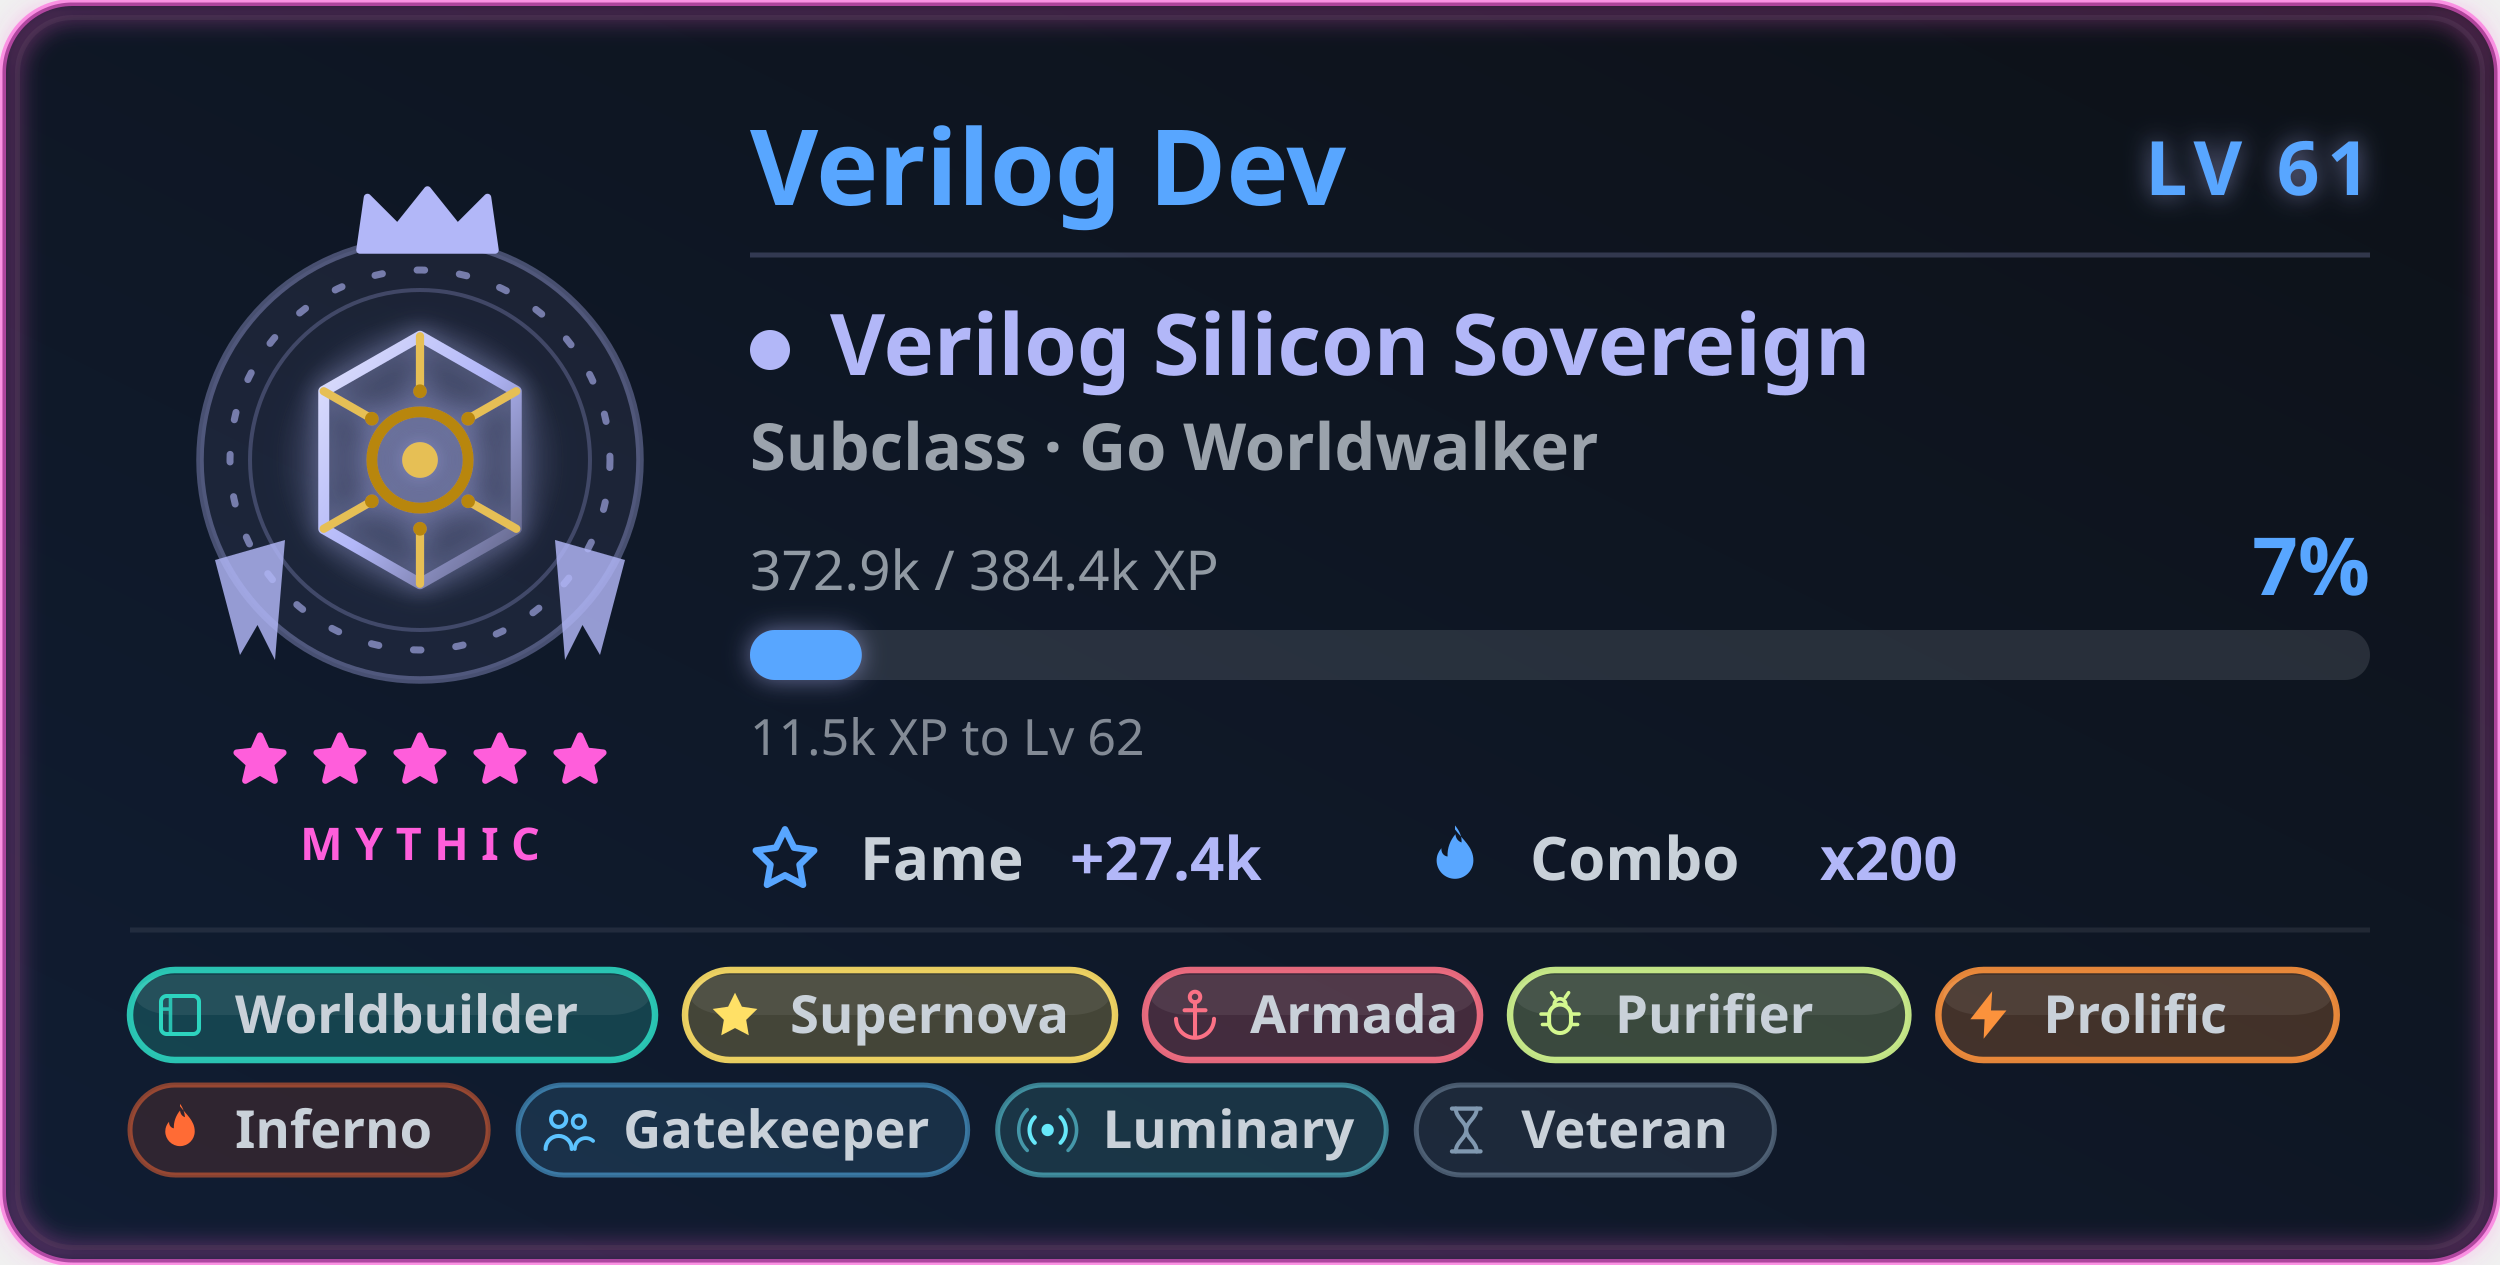
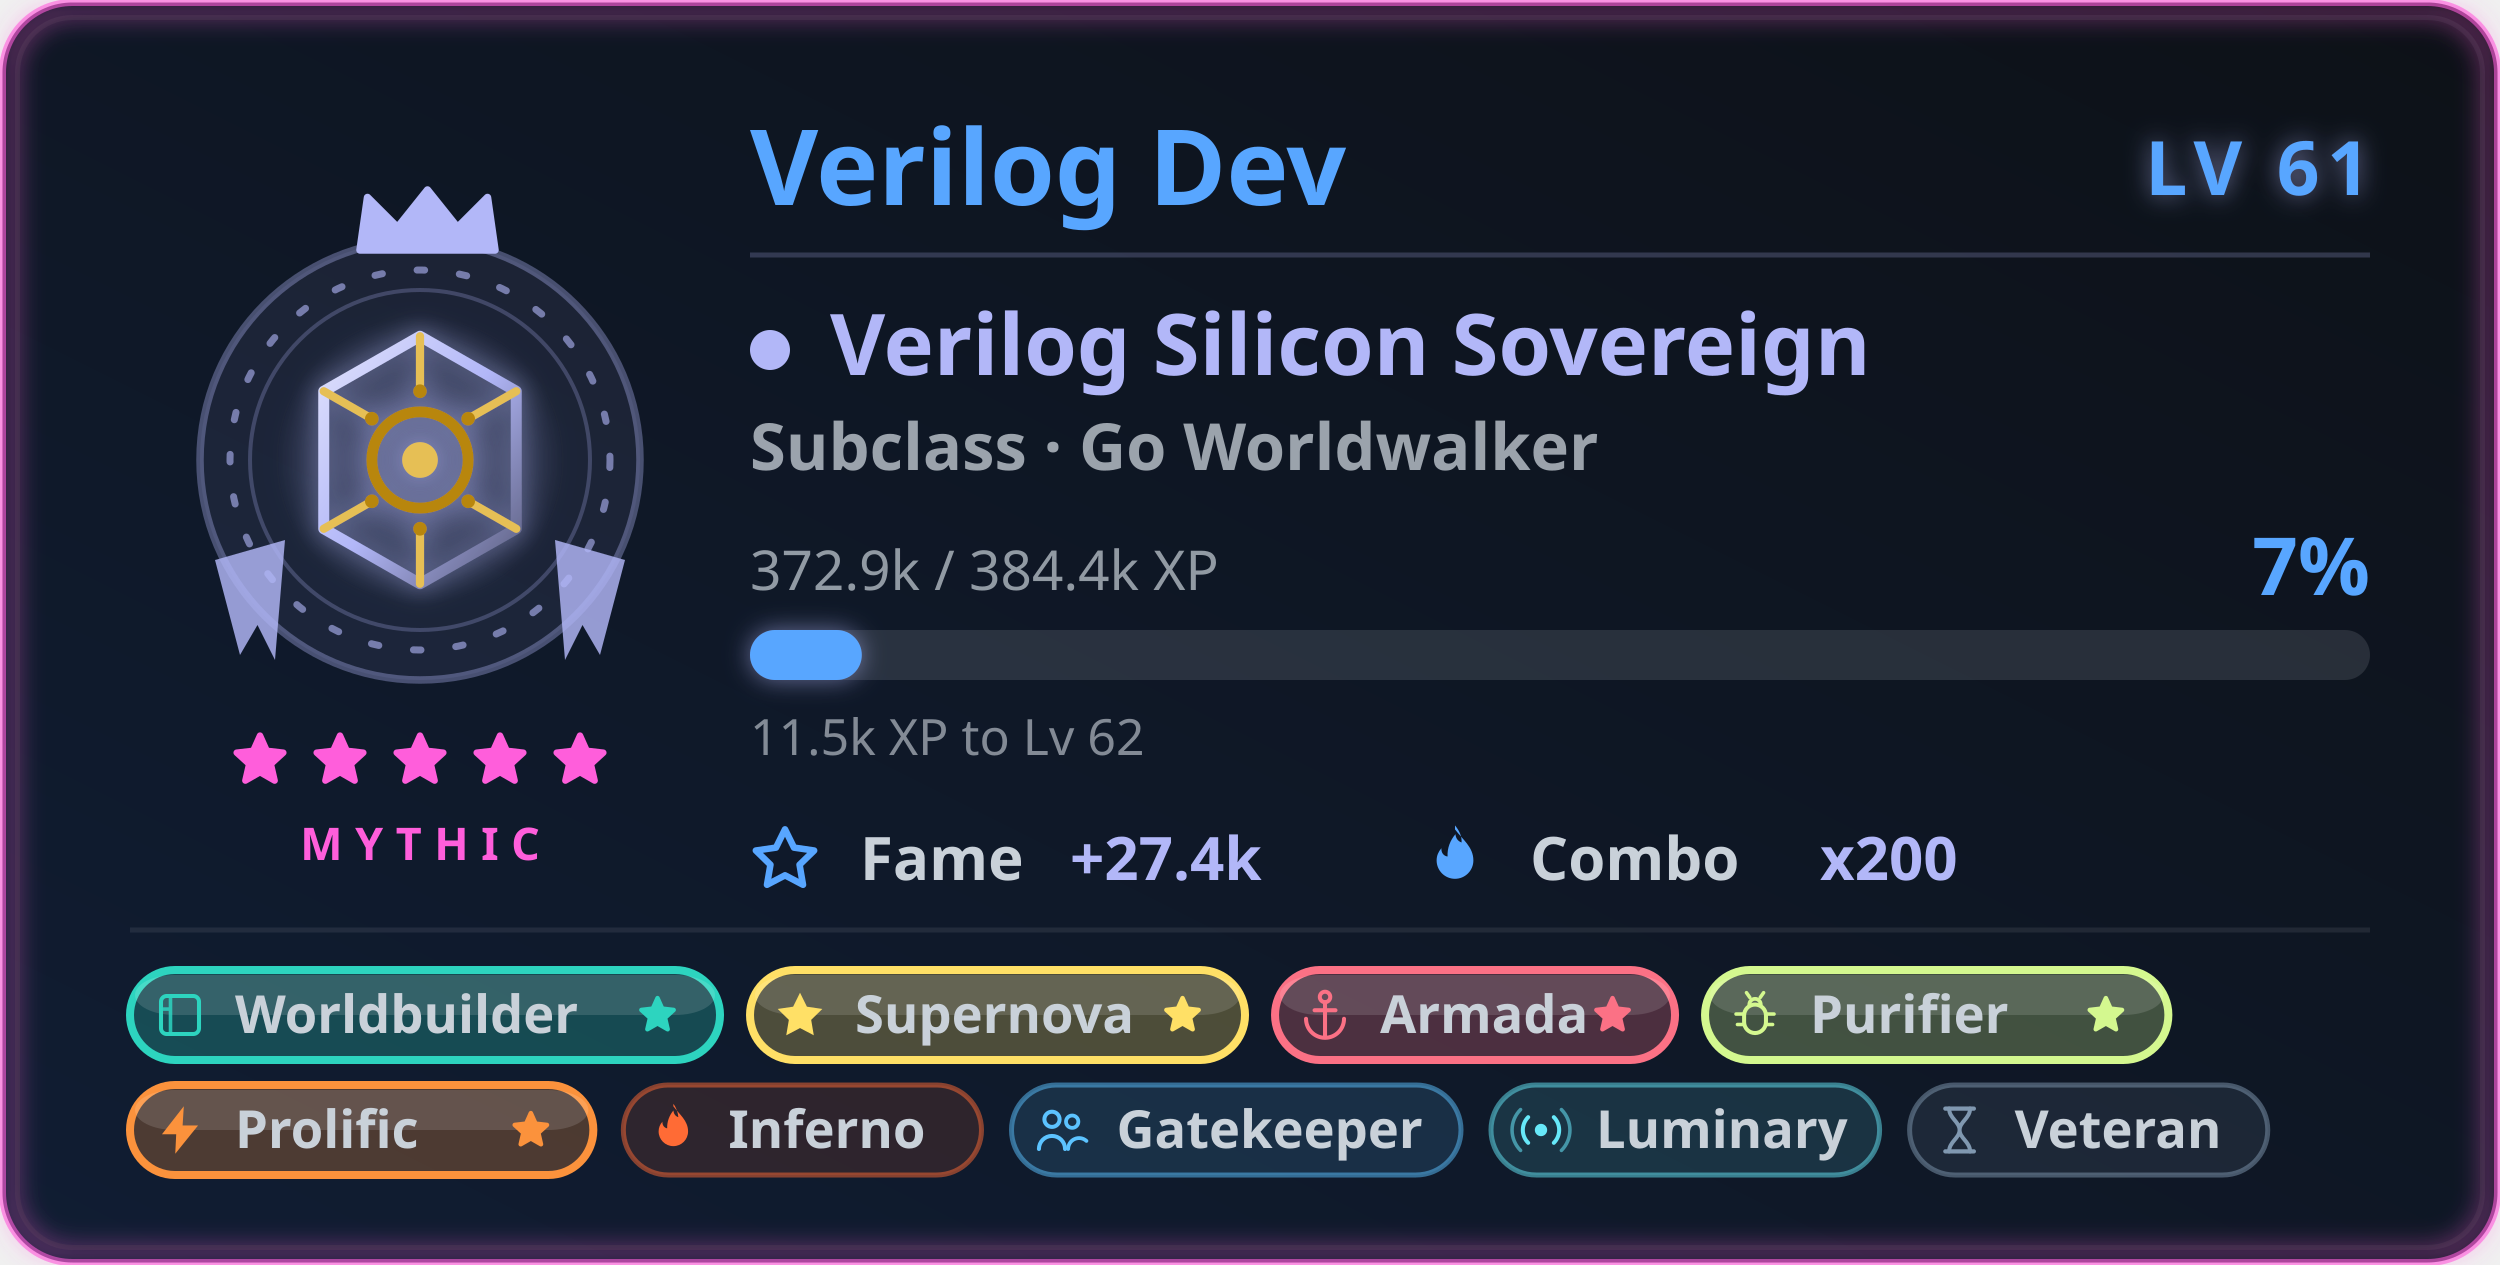
<svg xmlns="http://www.w3.org/2000/svg" width="500" height="253" viewBox="0 0 500 253" role="img" aria-labelledby="card-title-a11y card-desc-a11y">
  <style>
text { font-family: 'Segoe UI', Ubuntu, 'Helvetica Neue', sans-serif; }
.title { font-size: 18px; font-weight: 600; fill: #58a6ff; }
.title-icon { fill: #58a6ff; }
.icon { fill: #58a6ff; }


.gl-name { font-size: 21px; font-weight: 700; fill: #58a6ff; }
.gl-lvl { font-size: 15px; font-weight: 800; letter-spacing: 1.5px; fill: #58a6ff; }
.gl-class { font-size: 17px; font-weight: 700; fill: #b2b7f8; }
.gl-sub { font-size: 13px; font-weight: 600; fill: #c9d1d9; opacity: 0.75; }
.gl-meta { font-size: 11px; fill: #c9d1d9; opacity: 0.7; }
.gl-pct { font-size: 16px; font-weight: 800; fill: #58a6ff; }
.gl-chip-label { font-size: 12px; font-weight: 600; fill: #c9d1d9; }
.gl-chip-value { font-size: 12px; font-weight: 800; fill: #b2b7f8; }
.gl-hint { font-size: 10px; fill: #c9d1d9; opacity: 0.62; }
.gl-badge-label { font-size: 10.5px; font-weight: 600; }
.gl-rarity { font-size: 9px; font-weight: 700; letter-spacing: 2.5px; fill: #ff5edb; }

</style>
  <defs>
    <linearGradient id="card-bg" x1="0" y1="0" x2="1" y2="1" gradientTransform="rotate(90, 0.5, 0.5)">
      <stop offset="0.0%" stop-color="#0d1117" />
      <stop offset="100.0%" stop-color="#101d33" />
    </linearGradient>
    <filter id="card-glow" x="-50%" y="-50%" width="200%" height="200%">
      <feGaussianBlur in="SourceGraphic" stdDeviation="3" result="blur" />
      <feFlood flood-color="#58a6ff" flood-opacity="0.55" result="tint" />
      <feComposite in="tint" in2="blur" operator="in" result="softGlow" />
      <feMerge>
        <feMergeNode in="softGlow" />
        <feMergeNode in="SourceGraphic" />
      </feMerge>
    </filter>
    <filter id="gl-glow" x="-60%" y="-60%" width="220%" height="220%">
      <feGaussianBlur in="SourceGraphic" stdDeviation="2.4" result="b" />
      <feFlood flood-color="#b2b7f8" flood-opacity="0.55" result="t" />
      <feComposite in="t" in2="b" operator="in" result="g" />
      <feMerge>
        <feMergeNode in="g" />
        <feMergeNode in="SourceGraphic" />
      </feMerge>
    </filter>
    <filter id="gl-rarity" x="-20%" y="-20%" width="140%" height="140%">
      <feGaussianBlur stdDeviation="2.4" />
    </filter>
  </defs>
  <rect x="0.5" y="0.5" width="499" height="252" rx="14" fill="url(#card-bg)" stroke="#ff5edb" stroke-width="1.4" stroke-opacity="0.6" />
  <rect x="3.5" y="3.5" width="493" height="246" rx="11" fill="none" stroke="#30363d" stroke-opacity="0.4" />
  <rect x="2" y="2" width="496" height="249" rx="13" fill="none" stroke="#ff5edb" stroke-width="3.5" stroke-opacity="0.4" filter="url(#gl-rarity)" />
  <g class="fade">
    <g class="">
      <g class="flourish">
        <g transform="translate(84,0)">
          <g transform="translate(0,92)" fill="#b2b7f8" opacity="0.82">
            <path d="M27 16 L41 20 L36 39 L32.5 33 L29 40 Z" />
          </g>
        </g>
        <g transform="translate(84,0) scale(-1,1)">
          <g transform="translate(0,92)" fill="#b2b7f8" opacity="0.82">
            <path d="M27 16 L41 20 L36 39 L32.5 33 L29 40 Z" />
          </g>
        </g>
      </g>
      <circle cx="84" cy="92" r="44" fill="#b2b7f8" fill-opacity="0.08" stroke="#b2b7f8" stroke-opacity="0.35" stroke-width="1.5" />
      <g class="">
        <circle cx="84" cy="92" r="38" fill="none" stroke="#b2b7f8" stroke-opacity="0.6" stroke-width="1.4" stroke-dasharray="1.5 7" stroke-linecap="round" />
        <circle cx="84" cy="92" r="34" fill="none" stroke="#b2b7f8" stroke-opacity="0.25" stroke-width="0.8" />
      </g>
      <g class="" filter="url(#gl-glow)">
        <svg class="" x="51" y="59" width="66" height="66" viewBox="0 0 48 48" aria-hidden="true">
          <defs>
            <radialGradient id="vgHalo" cx="0.5" cy="0.5" r="0.5">
              <stop offset="0" stop-color="#b2b7f8" stop-opacity="0.42" />
              <stop offset="1" stop-color="#b2b7f8" stop-opacity="0" />
            </radialGradient>
            <linearGradient id="vgMetal" x1="0" y1="0" x2="1" y2="1">
              <stop offset="0" stop-color="#e0e2fc" />
              <stop offset="0.5" stop-color="#b2b7f8" />
              <stop offset="1" stop-color="#595c7c" />
            </linearGradient>
          </defs>
          <circle cx="24" cy="24" r="21" fill="url(#vgHalo)" />
          <path d="M24 6 L38 14 V34 L24 42 L10 34 V14 Z" fill="none" stroke="url(#vgMetal)" stroke-width="1.6" stroke-linejoin="round" />
          <g stroke="#e6bf55" stroke-width="1.2" stroke-linecap="round">
            <path d="M24 6 V14 M38 14 L31 18 M38 34 L31 30 M24 42 V34 M10 34 L17 30 M10 14 L17 18" />
          </g>
          <circle cx="24" cy="24" r="7" fill="none" stroke="#b8860b" stroke-width="1.6" />
          <circle cx="24" cy="24" r="2.6" fill="#e6bf55" />
          <g fill="#b8860b">
            <circle cx="24" cy="14" r="1" />
            <circle cx="31" cy="18" r="1" />
            <circle cx="31" cy="30" r="1" />
            <circle cx="24" cy="34" r="1" />
            <circle cx="17" cy="30" r="1" />
            <circle cx="17" cy="18" r="1" />
          </g>
        </svg>
      </g>
      <g transform="translate(69, 36.5) scale(1.5)">
        <path d="M2 9 L3 2 L7 6 L11 1 L15 6 L19 2 L20 9 Z" fill="#b2b7f8" stroke="#b2b7f8" stroke-width="1" stroke-linejoin="round" />
      </g>
    </g>
    <g>
      <g class="" transform="translate(45.5, 145.5) scale(0.5416667)" fill="#ff5edb" stroke="#ff5edb" stroke-width="2.4" stroke-linejoin="round" stroke-linecap="round" opacity="1">
        <path d="M12 3 L14.5 8.6 L20.6 9.3 L16 13.5 L17.4 19.6 L12 16.5 L6.6 19.6 L8 13.5 L3.4 9.3 L9.5 8.6 Z" />
      </g>
      <g class="" transform="translate(61.5, 145.5) scale(0.5416667)" fill="#ff5edb" stroke="#ff5edb" stroke-width="2.4" stroke-linejoin="round" stroke-linecap="round" opacity="1">
        <path d="M12 3 L14.5 8.6 L20.6 9.3 L16 13.5 L17.4 19.6 L12 16.5 L6.6 19.6 L8 13.5 L3.4 9.3 L9.5 8.6 Z" />
      </g>
      <g class="" transform="translate(77.5, 145.5) scale(0.5416667)" fill="#ff5edb" stroke="#ff5edb" stroke-width="2.4" stroke-linejoin="round" stroke-linecap="round" opacity="1">
        <path d="M12 3 L14.5 8.6 L20.6 9.3 L16 13.5 L17.4 19.6 L12 16.5 L6.6 19.6 L8 13.5 L3.4 9.3 L9.5 8.6 Z" />
      </g>
      <g class="" transform="translate(93.5, 145.5) scale(0.5416667)" fill="#ff5edb" stroke="#ff5edb" stroke-width="2.4" stroke-linejoin="round" stroke-linecap="round" opacity="1">
        <path d="M12 3 L14.5 8.6 L20.6 9.3 L16 13.5 L17.4 19.6 L12 16.5 L6.6 19.6 L8 13.5 L3.4 9.3 L9.5 8.6 Z" />
      </g>
      <g class="" transform="translate(109.5, 145.5) scale(0.5416667)" fill="#ff5edb" stroke="#ff5edb" stroke-width="2.4" stroke-linejoin="round" stroke-linecap="round" opacity="1">
        <path d="M12 3 L14.5 8.6 L20.6 9.3 L16 13.5 L17.4 19.6 L12 16.5 L6.6 19.6 L8 13.5 L3.4 9.3 L9.5 8.6 Z" />
      </g>
    </g>
    <text class="gl-rarity" x="84" y="172" text-anchor="middle">MYTHIC</text>
  </g>
  <g class="fade" style="animation-delay:.15s">
    <text class="gl-name" x="150" y="41">Verilog Dev</text>
    <text class="gl-lvl glow-pulse" x="474" y="39" text-anchor="end" filter="url(#gl-glow)">LV 61</text>
    <line x1="150" y1="51" x2="474" y2="51" stroke="#b2b7f8" stroke-opacity="0.22" stroke-width="1" />
    <circle cx="154" cy="70" r="4" fill="#b2b7f8" />
    <text class="gl-class" x="166" y="75">Verilog Silicon Sovereign</text>
    <text class="gl-sub" x="150" y="94">Subclass · Go Worldwalker</text>
    <text class="gl-meta" x="150" y="118">372.9k / 384.4k XP</text>
    <text class="gl-pct " x="474" y="119" text-anchor="end">7%</text>
    <rect x="150" y="126" width="324" height="10" rx="5" fill="#c9d1d9" fill-opacity="0.14" />
    <rect class="xp-fill " x="150" y="126" width="22.364" height="10" rx="5" fill="#58a6ff" filter="url(#gl-glow)" />
    <text class="gl-hint" x="150" y="151">11.5k XP to Lv 62</text>
    <g transform="translate(150, 176)">
      <svg class="icon" x="0" y="-11" width="14" height="14" viewBox="0 0 16 16" aria-hidden="true">
        <path fill-rule="evenodd" d="M8 .25a.75.75 0 0 1 .673.418l1.882 3.815 4.21.612a.75.75 0 0 1 .416 1.279l-3.046 2.97.719 4.192a.75.75 0 0 1-1.088.791L8 12.347l-3.766 1.98a.75.75 0 0 1-1.088-.79l.72-4.194L.818 6.374a.75.75 0 0 1 .416-1.28l4.21-.611L7.327.668A.75.75 0 0 1 8 .25zm0 2.445L6.615 5.5a.75.75 0 0 1-.564.41l-3.097.45 2.24 2.184a.75.75 0 0 1 .216.664l-.528 3.084 2.769-1.456a.75.75 0 0 1 .698 0l2.77 1.456-.53-3.084a.75.75 0 0 1 .216-.664l2.24-2.183-3.096-.45a.75.75 0 0 1-.564-.41L8 2.694v.001z" />
      </svg>
      <text class="gl-chip-label" x="22" y="0">Fame</text>
      <text class="gl-chip-value" x="64" y="0">+27.4k</text>
    </g>
    <g transform="translate(284, 176)">
      <svg class="icon" x="0" y="-11" width="14" height="14" viewBox="0 0 16 16" aria-hidden="true">
        <path fill-rule="evenodd" d="M8 1c1.7 2.3 4.2 4 4.2 7.1a4.2 4.2 0 0 1-8.4 0c0-1.1.4-2 1.1-2.8-.1 1 .5 1.8 1.4 1.9-.1-1.9.6-3.7 1.8-5.1.1 1 .6 1.6 1.4 1.9.1-1.4-.5-2.7-1.5-3.9z" />
      </svg>
      <text class="gl-chip-label" x="22" y="0">Combo</text>
      <text class="gl-chip-value" x="80" y="0">x200</text>
    </g>
  </g>
  <g class="fade" style="animation-delay:.2s">
    <line x1="26" y1="186" x2="474" y2="186" stroke="#c9d1d9" stroke-opacity="0.1" stroke-width="1" />
    <g>
-       <rect x="26" y="194" width="105.003" height="18" rx="9" fill="#2dd4bf" fill-opacity="0.22" stroke="#2dd4bf" stroke-opacity="0.9" stroke-width="1.3" />
-       <rect x="27" y="195" width="103.003" height="8" rx="8" fill="#ffffff" fill-opacity="0.07" />
+       <rect x="26" y="194" width="118.003" height="18" rx="9" fill="#2dd4bf" fill-opacity="0.26" stroke="#2dd4bf" stroke-opacity="1" stroke-width="1.6" />
+       <rect x="27" y="195" width="116.003" height="8" rx="8" fill="#ffffff" fill-opacity="0.13" />
      <g transform="translate(30.3, 197.3) scale(0.475)">
        <rect x="4" y="4" width="16" height="16" rx="2.4" fill="none" stroke="#2dd4bf" stroke-width="1.7" />
        <path d="M8 4v16 M4 9.5h4" fill="none" stroke="#2dd4bf" stroke-width="1.5" opacity="0.85" />
      </g>
      <text class="gl-badge-label" x="47" y="206.6" fill="#c9d1d9" font-weight="800">Worldbuilder</text>
-     </g>
-     <g>
-       <rect x="137.003" y="194" width="86.002" height="18" rx="9" fill="#ffe066" fill-opacity="0.22" stroke="#ffe066" stroke-opacity="0.9" stroke-width="1.3" />
-       <rect x="138.003" y="195" width="84.002" height="8" rx="8" fill="#ffffff" fill-opacity="0.07" />
-       <g transform="translate(141.3032, 197.3) scale(0.475)">
+       <g class="" transform="translate(127.0032, 198.5) scale(0.375)" fill="#2dd4bf" stroke="#2dd4bf" stroke-width="2.4" stroke-linejoin="round" stroke-linecap="round" opacity="1">
+         <path d="M12 3 L14.5 8.6 L20.6 9.3 L16 13.5 L17.4 19.6 L12 16.5 L6.6 19.6 L8 13.5 L3.4 9.3 L9.5 8.6 Z" />
+       </g>
+     </g>
+     <g>
+       <rect x="150.003" y="194" width="99.002" height="18" rx="9" fill="#ffe066" fill-opacity="0.26" stroke="#ffe066" stroke-opacity="1" stroke-width="1.6" />
+       <rect x="151.003" y="195" width="97.002" height="8" rx="8" fill="#ffffff" fill-opacity="0.13" />
+       <g transform="translate(154.3032, 197.3) scale(0.475)">
        <path d="M12 2.6 14.9 8.5 21.4 9.45 16.7 14.05 17.8 20.55 12 17.5 6.2 20.55 7.3 14.05 2.6 9.45 9.1 8.5Z" fill="#ffe066" />
      </g>
-       <text class="gl-badge-label" x="158.003" y="206.6" fill="#c9d1d9" font-weight="800">Supernova</text>
-     </g>
-     <g>
-       <rect x="229.006" y="194" width="67.002" height="18" rx="9" fill="#fb7185" fill-opacity="0.22" stroke="#fb7185" stroke-opacity="0.9" stroke-width="1.3" />
-       <rect x="230.006" y="195" width="65.002" height="8" rx="8" fill="#ffffff" fill-opacity="0.07" />
-       <g transform="translate(233.3056, 197.3) scale(0.475)">
+       <text class="gl-badge-label" x="171.003" y="206.6" fill="#c9d1d9" font-weight="800">Supernova</text>
+       <g class="" transform="translate(232.0056, 198.5) scale(0.375)" fill="#ffe066" stroke="#ffe066" stroke-width="2.4" stroke-linejoin="round" stroke-linecap="round" opacity="1">
+         <path d="M12 3 L14.5 8.6 L20.6 9.3 L16 13.5 L17.4 19.6 L12 16.5 L6.6 19.6 L8 13.5 L3.4 9.3 L9.5 8.6 Z" />
+       </g>
+     </g>
+     <g>
+       <rect x="255.006" y="194" width="80.002" height="18" rx="9" fill="#fb7185" fill-opacity="0.26" stroke="#fb7185" stroke-opacity="1" stroke-width="1.6" />
+       <rect x="256.006" y="195" width="78.002" height="8" rx="8" fill="#ffffff" fill-opacity="0.13" />
+       <g transform="translate(259.3056, 197.3) scale(0.475)">
        <circle cx="12" cy="4.4" r="2.2" fill="none" stroke="#fb7185" stroke-width="1.7" />
        <path d="M12 6.6V21M7.6 10h8.8" fill="none" stroke="#fb7185" stroke-width="1.7" stroke-linejoin="round" stroke-linecap="round" />
        <path d="M4 13.6a8 8 0 0 0 16 0" fill="none" stroke="#fb7185" stroke-width="1.7" stroke-linejoin="round" stroke-linecap="round" />
      </g>
-       <text class="gl-badge-label" x="250.006" y="206.6" fill="#c9d1d9" font-weight="800">Armada</text>
-     </g>
-     <g>
-       <rect x="302.007" y="194" width="79.669" height="18" rx="9" fill="#d4f88f" fill-opacity="0.22" stroke="#d4f88f" stroke-opacity="0.9" stroke-width="1.3" />
-       <rect x="303.007" y="195" width="77.669" height="8" rx="8" fill="#ffffff" fill-opacity="0.07" />
-       <g transform="translate(306.3072, 197.3) scale(0.475)">
+       <text class="gl-badge-label" x="276.006" y="206.6" fill="#c9d1d9" font-weight="800">Armada</text>
+       <g class="" transform="translate(318.0072, 198.5) scale(0.375)" fill="#fb7185" stroke="#fb7185" stroke-width="2.4" stroke-linejoin="round" stroke-linecap="round" opacity="1">
+         <path d="M12 3 L14.5 8.6 L20.6 9.3 L16 13.5 L17.4 19.6 L12 16.5 L6.6 19.6 L8 13.5 L3.4 9.3 L9.5 8.6 Z" />
+       </g>
+     </g>
+     <g>
+       <rect x="341.007" y="194" width="92.669" height="18" rx="9" fill="#d4f88f" fill-opacity="0.26" stroke="#d4f88f" stroke-opacity="1" stroke-width="1.6" />
+       <rect x="342.007" y="195" width="90.669" height="8" rx="8" fill="#ffffff" fill-opacity="0.13" />
+       <g transform="translate(345.3072, 197.3) scale(0.475)">
        <rect x="7.4" y="7.6" width="9.2" height="12" rx="4.6" fill="none" stroke="#d4f88f" stroke-width="1.7" />
        <path d="M9.6 7.6a2.4 2.4 0 0 1 4.8 0" fill="none" stroke="#d4f88f" stroke-width="1.6" stroke-linejoin="round" stroke-linecap="round" />
        <path d="M7.4 11.6H4M16.6 11.6H20M7.4 16H4.6M16.6 16H19.4M9.8 4.6 8.4 2.6M14.2 4.6 15.6 2.6" fill="none" stroke="#d4f88f" stroke-width="1.5" stroke-linejoin="round" stroke-linecap="round" />
      </g>
-       <text class="gl-badge-label" x="323.007" y="206.6" fill="#c9d1d9" font-weight="800">Purifier</text>
-     </g>
-     <g>
-       <rect x="387.676" y="194" width="79.669" height="18" rx="9" fill="#fb923c" fill-opacity="0.22" stroke="#fb923c" stroke-opacity="0.9" stroke-width="1.3" />
-       <rect x="388.676" y="195" width="77.669" height="8" rx="8" fill="#ffffff" fill-opacity="0.07" />
-       <g transform="translate(391.976, 197.3) scale(0.475)">
+       <text class="gl-badge-label" x="362.007" y="206.6" fill="#c9d1d9" font-weight="800">Purifier</text>
+       <g class="" transform="translate(416.676, 198.5) scale(0.375)" fill="#d4f88f" stroke="#d4f88f" stroke-width="2.4" stroke-linejoin="round" stroke-linecap="round" opacity="1">
+         <path d="M12 3 L14.5 8.6 L20.6 9.3 L16 13.5 L17.4 19.6 L12 16.5 L6.6 19.6 L8 13.5 L3.4 9.3 L9.5 8.6 Z" />
+       </g>
+     </g>
+     <g>
+       <rect x="26" y="217" width="92.669" height="18" rx="9" fill="#fb923c" fill-opacity="0.26" stroke="#fb923c" stroke-opacity="1" stroke-width="1.6" />
+       <rect x="27" y="218" width="90.669" height="8" rx="8" fill="#ffffff" fill-opacity="0.13" />
+       <g transform="translate(30.3, 220.3) scale(0.475)">
        <path d="M13.6 2 4.4 13.8h6L10 22l9.6-11.9h-6.5Z" fill="#fb923c" />
      </g>
-       <text class="gl-badge-label" x="408.676" y="206.6" fill="#c9d1d9" font-weight="800">Prolific</text>
-     </g>
-     <g>
-       <rect x="26" y="217" width="71.63" height="18" rx="9" fill="#ff6b35" fill-opacity="0.13" stroke="#ff6b35" stroke-opacity="0.5" stroke-width="1" />
-       <g transform="translate(30.3, 220.3) scale(0.475)">
+       <text class="gl-badge-label" x="47" y="229.6" fill="#c9d1d9" font-weight="800">Prolific</text>
+       <g class="" transform="translate(101.6688, 221.5) scale(0.375)" fill="#fb923c" stroke="#fb923c" stroke-width="2.4" stroke-linejoin="round" stroke-linecap="round" opacity="1">
+         <path d="M12 3 L14.5 8.6 L20.6 9.3 L16 13.5 L17.4 19.6 L12 16.5 L6.6 19.6 L8 13.5 L3.4 9.3 L9.5 8.6 Z" />
+       </g>
+     </g>
+     <g>
+       <rect x="124.669" y="217" width="71.63" height="18" rx="9" fill="#ff6b35" fill-opacity="0.13" stroke="#ff6b35" stroke-opacity="0.5" stroke-width="1" />
+       <g transform="translate(128.9688, 220.3) scale(0.475)">
        <path d="M12 2c2.5 3.4 6.2 6 6.2 10.6a6.2 6.2 0 0 1-12.4 0c0-1.6.6-3 1.6-4.1-.1 1.5.8 2.6 2 2.8-.1-2.8.9-5.4 2.6-7.5.2 1.5.9 2.4 2.1 2.8-.2-2-.8-4-2.1-5.6Z" fill="#ff6b35" />
      </g>
-       <text class="gl-badge-label" x="47" y="229.6" fill="#c9d1d9">Inferno</text>
-     </g>
-     <g>
-       <rect x="103.63" y="217" width="89.9" height="18" rx="9" fill="#5cc3ff" fill-opacity="0.13" stroke="#5cc3ff" stroke-opacity="0.5" stroke-width="1" />
-       <g transform="translate(107.93, 220.3) scale(0.475)">
+       <text class="gl-badge-label" x="145.669" y="229.6" fill="#c9d1d9">Inferno</text>
+     </g>
+     <g>
+       <rect x="202.299" y="217" width="89.9" height="18" rx="9" fill="#5cc3ff" fill-opacity="0.13" stroke="#5cc3ff" stroke-opacity="0.5" stroke-width="1" />
+       <g transform="translate(206.5988, 220.3) scale(0.475)">
        <circle cx="8" cy="7.5" r="3.2" fill="none" stroke="#5cc3ff" stroke-width="1.7" />
        <path d="M2.5 20a5.5 5.5 0 0 1 11 0" fill="none" stroke="#5cc3ff" stroke-width="1.7" stroke-linecap="round" />
        <circle cx="16.5" cy="8.5" r="2.6" fill="none" stroke="#5cc3ff" stroke-width="1.6" />
        <path d="M14.8 20a4.6 4.6 0 0 1 7.7-3.4" fill="none" stroke="#5cc3ff" stroke-width="1.6" stroke-linecap="round" />
      </g>
-       <text class="gl-badge-label" x="124.63" y="229.6" fill="#c9d1d9">Gatekeeper</text>
-     </g>
-     <g>
-       <rect x="199.53" y="217" width="77.72" height="18" rx="9" fill="#67e8f9" fill-opacity="0.13" stroke="#67e8f9" stroke-opacity="0.5" stroke-width="1" />
-       <g transform="translate(203.83, 220.3) scale(0.475)">
+       <text class="gl-badge-label" x="223.299" y="229.6" fill="#c9d1d9">Gatekeeper</text>
+     </g>
+     <g>
+       <rect x="298.199" y="217" width="77.72" height="18" rx="9" fill="#67e8f9" fill-opacity="0.13" stroke="#67e8f9" stroke-opacity="0.5" stroke-width="1" />
+       <g transform="translate(302.4988, 220.3) scale(0.475)">
        <circle cx="12" cy="12" r="2.6" fill="#67e8f9" />
        <path d="M6.6 6.6a7.6 7.6 0 0 0 0 10.8M17.4 6.6a7.6 7.6 0 0 1 0 10.8" fill="none" stroke="#67e8f9" stroke-width="1.7" stroke-linejoin="round" stroke-linecap="round" />
        <path d="M3.4 3.4a12.1 12.1 0 0 0 0 17.2M20.6 3.4a12.1 12.1 0 0 1 0 17.2" fill="none" stroke="#67e8f9" stroke-width="1.5" stroke-linejoin="round" stroke-linecap="round" opacity="0.55" />
      </g>
-       <text class="gl-badge-label" x="220.53" y="229.6" fill="#c9d1d9">Luminary</text>
-     </g>
-     <g>
-       <rect x="283.25" y="217" width="71.63" height="18" rx="9" fill="#8098b0" fill-opacity="0.13" stroke="#8098b0" stroke-opacity="0.5" stroke-width="1" />
-       <g transform="translate(287.55, 220.3) scale(0.475)">
+       <text class="gl-badge-label" x="319.199" y="229.6" fill="#c9d1d9">Luminary</text>
+     </g>
+     <g>
+       <rect x="381.919" y="217" width="71.63" height="18" rx="9" fill="#8098b0" fill-opacity="0.13" stroke="#8098b0" stroke-opacity="0.5" stroke-width="1" />
+       <g transform="translate(386.2188, 220.3) scale(0.475)">
        <path d="M6 3h12M6 21h12" fill="none" stroke="#8098b0" stroke-width="1.8" stroke-linejoin="round" stroke-linecap="round" />
        <path d="M7.6 3c0 4 4.4 5.6 4.4 9s-4.4 5-4.4 9M16.4 3c0 4-4.4 5.6-4.4 9s4.4 5 4.4 9" fill="none" stroke="#8098b0" stroke-width="1.7" stroke-linejoin="round" stroke-linecap="round" />
      </g>
-       <text class="gl-badge-label" x="304.25" y="229.6" fill="#c9d1d9">Veteran</text>
+       <text class="gl-badge-label" x="402.919" y="229.6" fill="#c9d1d9">Veteran</text>
    </g>
  </g>
</svg>
